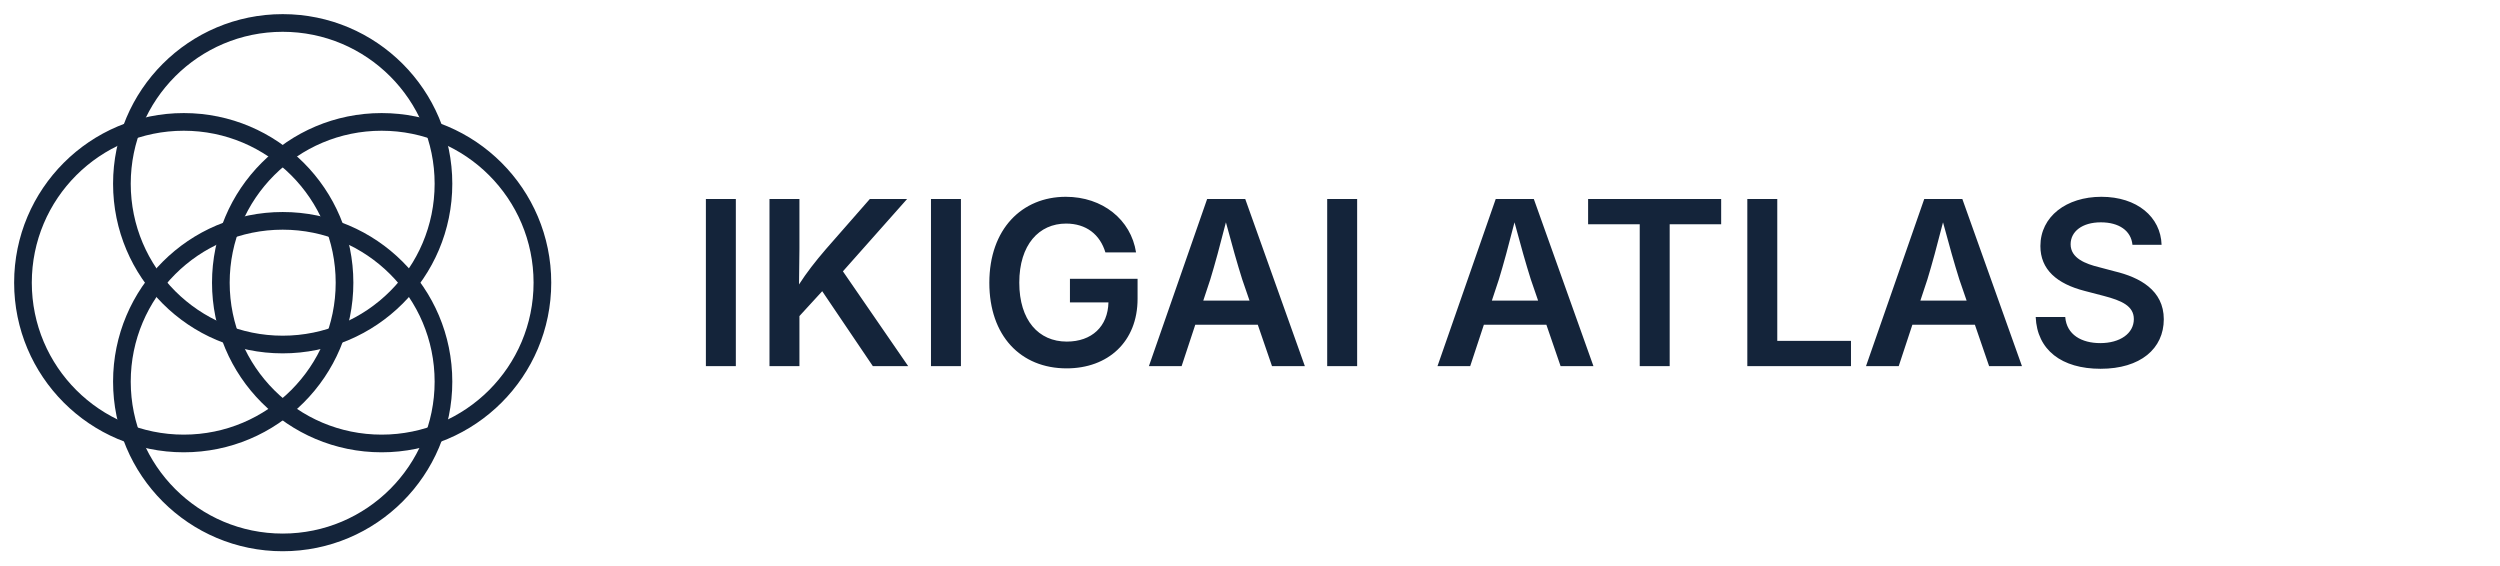
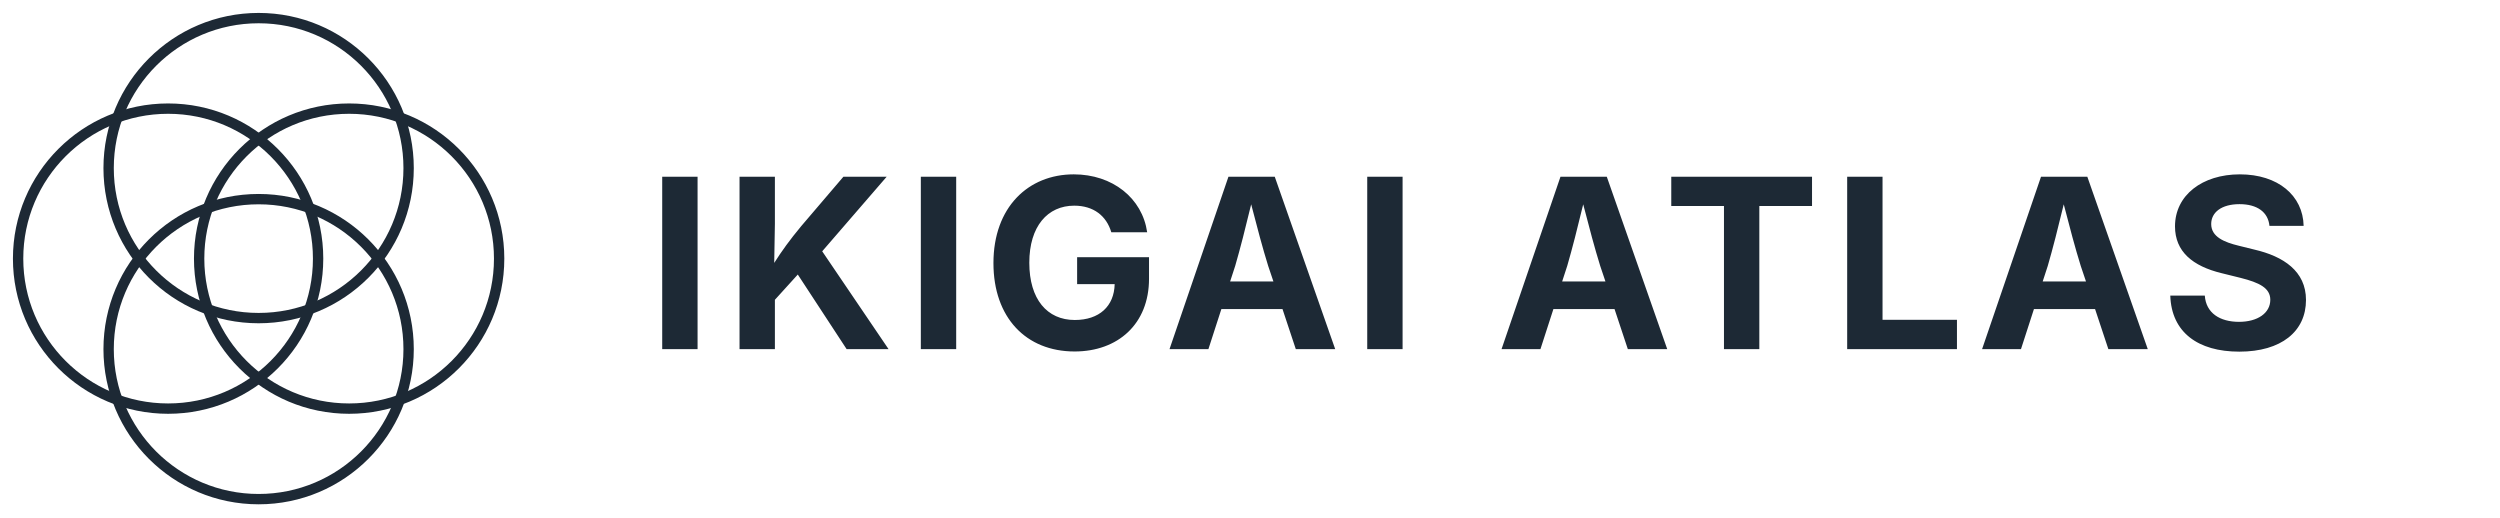
- <svg xmlns="http://www.w3.org/2000/svg" viewBox="0 0 283 64" width="283" height="64" role="img" aria-labelledby="ia-title">
-   <g fill="none" stroke="#14243A" stroke-width="2">
-     <circle cx="32" cy="20.8" r="18.2" />
-     <circle cx="20.8" cy="32" r="18.2" />
-     <circle cx="43.2" cy="32" r="18.2" />
-     <circle cx="32" cy="43.2" r="18.2" />
+ <svg xmlns="http://www.w3.org/2000/svg" viewBox="0 0 232 48" width="232" height="48" role="img" aria-labelledby="ia-title">
+   <g transform="scale(0.75)">
+     <g fill="none" stroke="#1D2935" stroke-width="1.28">
+       <circle cx="32" cy="20.8" r="18.56" />
+       <circle cx="20.8" cy="32" r="18.56" />
+       <circle cx="43.2" cy="32" r="18.56" />
+       <circle cx="32" cy="43.2" r="18.56" />
+     </g>
  </g>
-   <text x="78" y="41.45" fill="#14243A" font-family="Inter, 'Inter Variable', -apple-system, BlinkMacSystemFont, 'Segoe UI', Helvetica, Arial, sans-serif" font-size="26" font-weight="600" textLength="203" lengthAdjust="spacing">IKIGAI ATLAS</text>
+   <text x="60" y="32.4" fill="#1D2935" font-family="'Manrope Variable', Manrope, 'Inter Variable', Inter, -apple-system, BlinkMacSystemFont, 'Segoe UI', Helvetica, Arial, sans-serif" font-size="22" font-weight="700" letter-spacing="1">IKIGAI ATLAS</text>
</svg>
